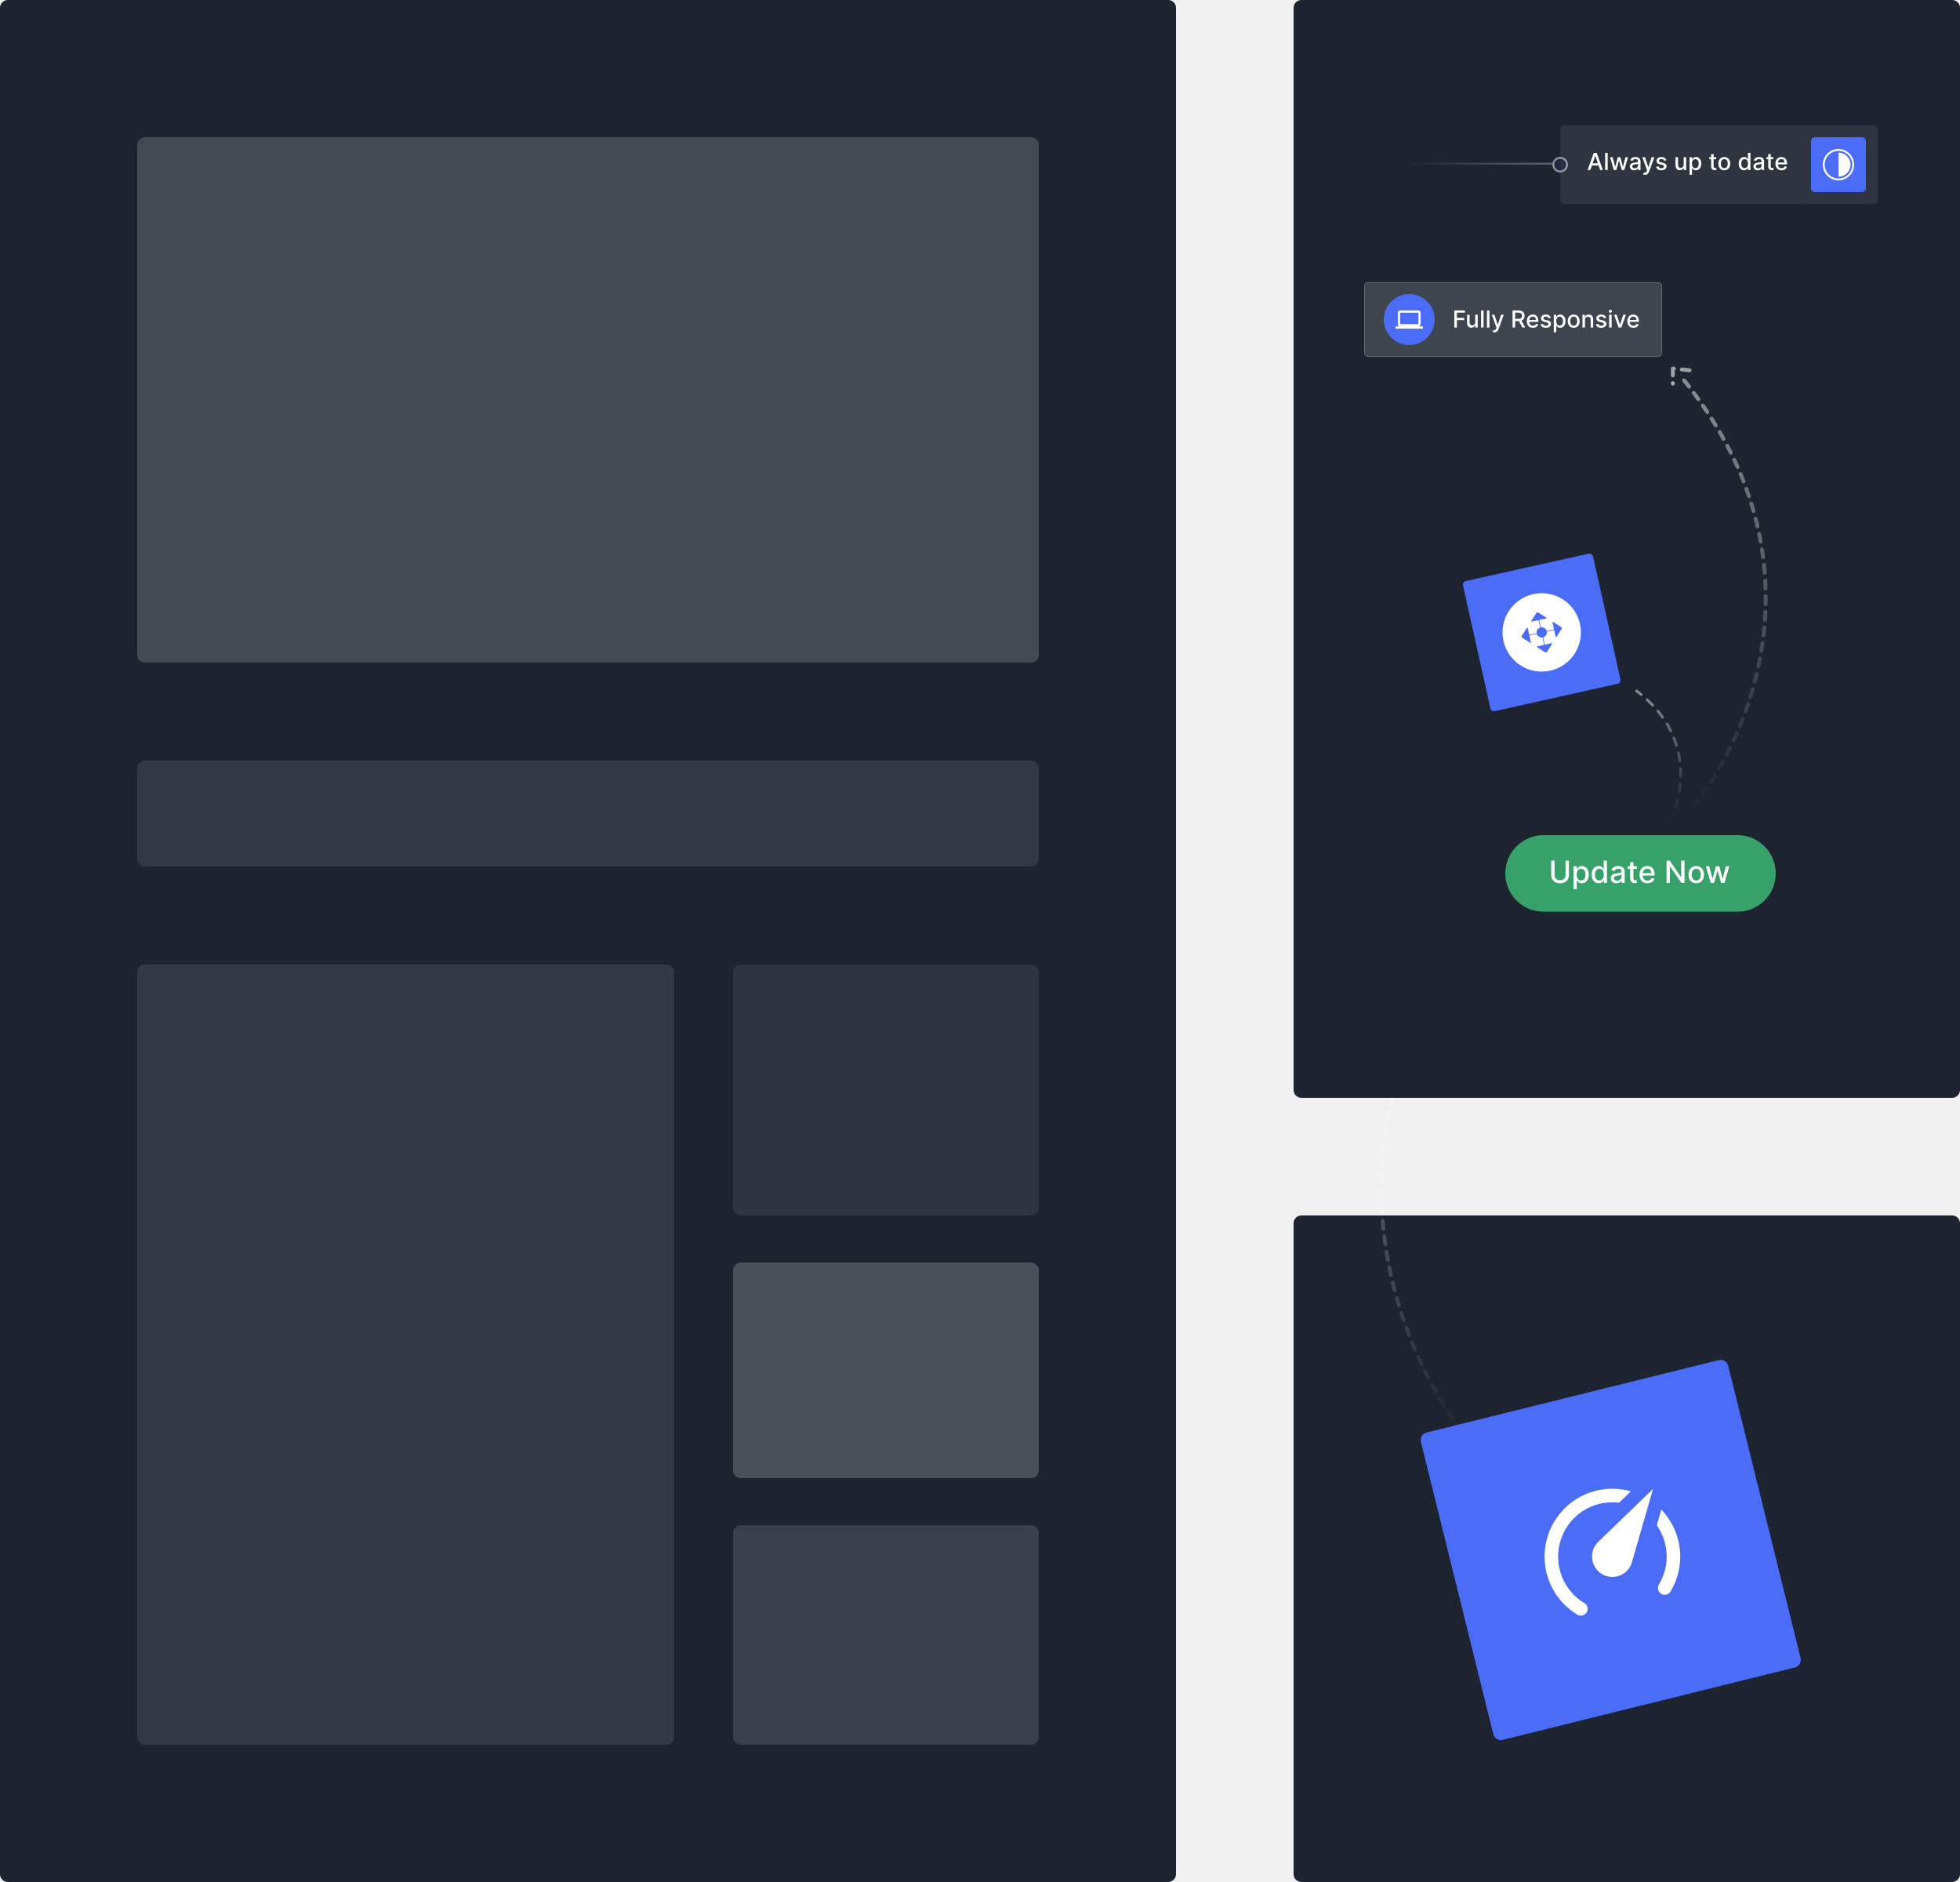
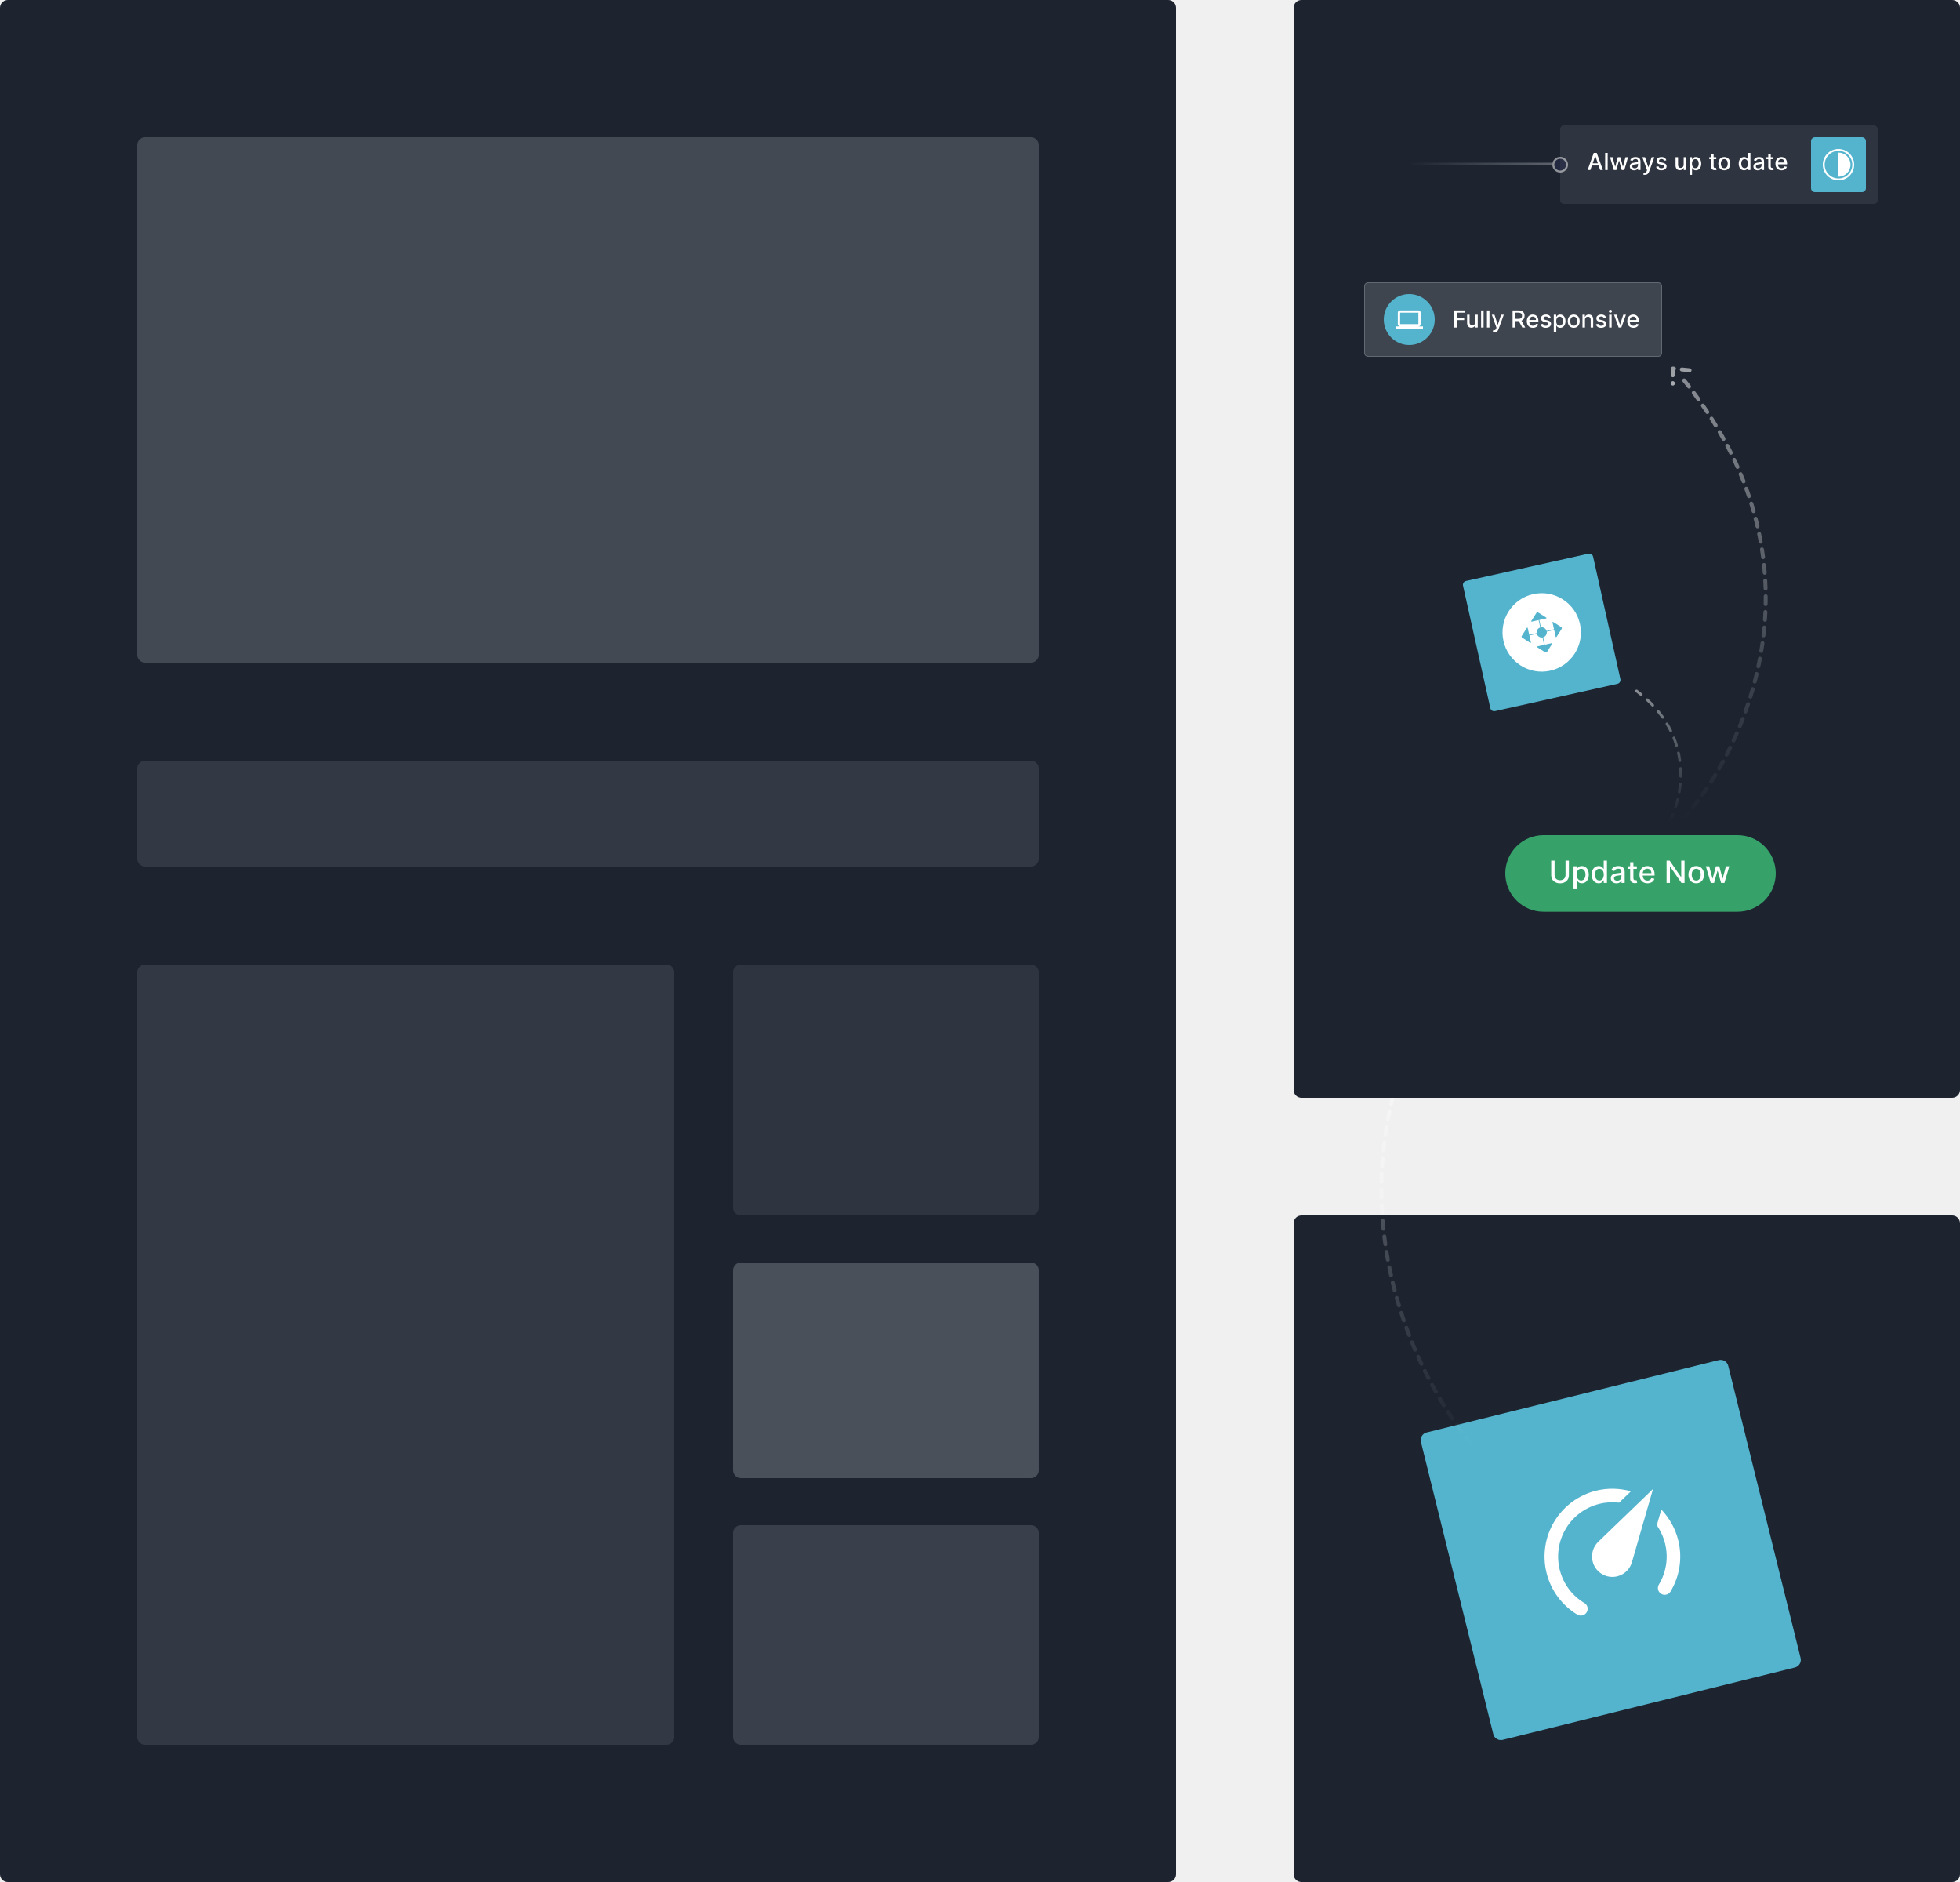
<svg xmlns="http://www.w3.org/2000/svg" width="500" height="480" viewBox="0 0 500 480" fill="none">
  <rect x="330" y="310" width="170" height="170" rx="2" fill="#1D2430" />
-   <rect x="362" y="365.831" width="80.765" height="80.765" rx="2" transform="rotate(-13.9128 362 365.831)" fill="#4A6CF7" />
+   <rect x="362" y="365.831" width="80.765" height="80.765" rx="2" transform="rotate(-13.9128 362 365.831)" fill="#54b4cd" />
  <path d="M412.572 402.039C411.235 402.37 409.822 402.156 408.643 401.445C407.464 400.734 406.615 399.584 406.284 398.247C405.818 396.366 406.435 394.466 407.718 393.239L421.691 379.757L416.388 398.152C415.956 400.006 414.538 401.552 412.572 402.039ZM407.162 380.2C410.203 379.447 413.25 379.583 416.061 380.349L413.037 383.256C411.434 383.047 409.675 383.144 407.995 383.56C404.43 384.443 401.363 386.705 399.467 389.85C397.571 392.995 397.002 396.764 397.884 400.328C398.804 404.041 401.131 407.03 404.167 408.846L404.183 408.842C405.001 409.334 405.263 410.393 404.77 411.21C404.277 412.028 403.202 412.294 402.389 411.818C398.595 409.531 395.673 405.797 394.525 401.16C393.421 396.705 394.132 391.994 396.502 388.063C398.873 384.132 402.707 381.304 407.162 380.2ZM428.123 392.838C429.271 397.474 428.43 402.14 426.143 405.934C425.646 406.735 424.587 406.997 423.77 406.504C422.952 406.011 422.69 404.953 423.183 404.135C425.016 401.096 425.683 397.382 424.763 393.67C424.347 391.99 423.612 390.389 422.649 389.023L423.808 384.992C425.826 387.166 427.365 389.78 428.123 392.838Z" fill="white" />
  <rect width="300" height="480" rx="2" fill="#1D2430" />
  <rect x="35" y="35" width="230" height="134" rx="2" fill="white" fill-opacity="0.17" />
  <rect opacity="0.1" x="35" y="194" width="230" height="27" rx="2" fill="white" />
  <rect opacity="0.1" x="35" y="246" width="137" height="199" rx="2" fill="white" />
  <rect opacity="0.08" x="187" y="246" width="78" height="64" rx="2" fill="white" />
  <rect opacity="0.2" x="187" y="322" width="78" height="55" rx="2" fill="white" />
  <rect opacity="0.2" x="187" y="389" width="78" height="56" rx="2" fill="white" fill-opacity="0.65" />
  <path d="M377.795 371.295C358.482 349.772 331.574 292.451 378.448 235.357" stroke="url(#paint0_linear_50_445)" stroke-linecap="round" stroke-linejoin="round" stroke-dasharray="2 2" />
  <path d="M375.753 233.513L380.883 233V237.617" stroke="url(#paint1_linear_50_445)" stroke-linecap="round" stroke-linejoin="round" stroke-dasharray="2 2" />
  <rect x="330" width="170" height="280" rx="2" fill="#1D2430" />
  <rect x="384" y="213" width="69" height="19.528" rx="9.764" fill="#36A269" />
  <path d="M399.37 219.509V223.177C399.37 223.948 398.838 224.502 397.972 224.502C397.109 224.502 396.574 223.948 396.574 223.177V219.509H395.717V223.246C395.717 224.439 396.61 225.285 397.972 225.285C399.334 225.285 400.23 224.439 400.23 223.246V219.509H399.37Z" fill="white" />
  <path d="M401.41 226.788H402.239V224.527H402.289C402.439 224.799 402.744 225.274 403.521 225.274C404.553 225.274 405.302 224.447 405.302 223.068C405.302 221.687 404.541 220.874 403.512 220.874C402.722 220.874 402.436 221.357 402.289 221.62H402.22V220.93H401.41V226.788ZM402.222 223.06C402.222 222.17 402.611 221.579 403.335 221.579C404.087 221.579 404.464 222.214 404.464 223.06C404.464 223.914 404.075 224.566 403.335 224.566C402.622 224.566 402.222 223.956 402.222 223.06Z" fill="white" />
  <path d="M407.826 225.274C408.602 225.274 408.908 224.799 409.057 224.527H409.127V225.19H409.937V219.509H409.107V221.62H409.057C408.908 221.357 408.625 220.874 407.831 220.874C406.802 220.874 406.045 221.687 406.045 223.068C406.045 224.447 406.791 225.274 407.826 225.274ZM408.009 224.566C407.268 224.566 406.883 223.914 406.883 223.06C406.883 222.214 407.26 221.579 408.009 221.579C408.733 221.579 409.121 222.17 409.121 223.06C409.121 223.956 408.725 224.566 408.009 224.566Z" fill="white" />
  <path d="M412.36 225.285C413.065 225.285 413.462 224.927 413.62 224.608H413.653V225.19H414.463V222.361C414.463 221.121 413.487 220.874 412.81 220.874C412.039 220.874 411.329 221.185 411.051 221.962L411.831 222.139C411.953 221.837 412.263 221.545 412.821 221.545C413.356 221.545 413.631 221.826 413.631 222.308V222.328C413.631 222.63 413.32 222.624 412.555 222.713C411.747 222.808 410.921 223.018 410.921 223.986C410.921 224.824 411.55 225.285 412.36 225.285ZM412.541 224.619C412.072 224.619 411.734 224.408 411.734 223.998C411.734 223.554 412.127 223.396 412.607 223.332C412.876 223.296 413.514 223.224 413.634 223.104V223.654C413.634 224.158 413.231 224.619 412.541 224.619Z" fill="white" />
  <path d="M417.557 220.93H416.683V219.909H415.853V220.93H415.229V221.595H415.853V224.111C415.851 224.885 416.442 225.26 417.096 225.246C417.36 225.243 417.537 225.193 417.634 225.157L417.485 224.472C417.429 224.483 417.326 224.508 417.193 224.508C416.924 224.508 416.683 224.419 416.683 223.939V221.595H417.557V220.93Z" fill="white" />
  <path d="M420.265 225.276C421.194 225.276 421.851 224.819 422.04 224.125L421.255 223.984C421.105 224.386 420.745 224.591 420.273 224.591C419.563 224.591 419.086 224.131 419.064 223.31H422.093V223.016C422.093 221.476 421.172 220.874 420.206 220.874C419.019 220.874 418.237 221.778 418.237 223.088C418.237 224.411 419.008 225.276 420.265 225.276ZM419.066 222.688C419.1 222.084 419.538 221.559 420.212 221.559C420.856 221.559 421.277 222.036 421.28 222.688H419.066Z" fill="white" />
  <path d="M429.732 219.509H428.883V223.681H428.83L425.94 219.509H425.147V225.19H426.004V221.024H426.057L428.944 225.19H429.732V219.509Z" fill="white" />
  <path d="M432.71 225.276C433.912 225.276 434.697 224.397 434.697 223.079C434.697 221.753 433.912 220.874 432.71 220.874C431.509 220.874 430.724 221.753 430.724 223.079C430.724 224.397 431.509 225.276 432.71 225.276ZM432.713 224.58C431.928 224.58 431.562 223.895 431.562 223.077C431.562 222.261 431.928 221.568 432.713 221.568C433.493 221.568 433.859 222.261 433.859 223.077C433.859 223.895 433.493 224.58 432.713 224.58Z" fill="white" />
  <path d="M436.416 225.19H437.26L438.125 222.114H438.189L439.054 225.19H439.9L441.151 220.93H440.294L439.465 224.045H439.423L438.591 220.93H437.734L436.896 224.059H436.855L436.02 220.93H435.163L436.416 225.19Z" fill="white" />
  <path d="M429.313 209C445.373 191.102 467.749 143.437 428.77 95.96" stroke="url(#paint2_linear_50_445)" stroke-linecap="round" stroke-linejoin="round" stroke-dasharray="2 2" />
  <path d="M431.011 94.427L426.746 94V97.839" stroke="url(#paint3_linear_50_445)" stroke-linecap="round" stroke-linejoin="round" stroke-dasharray="2 2" />
  <path d="M425.919 209.552C429.35 203.094 432.466 187.389 417.488 176.228" stroke="url(#paint4_linear_50_445)" stroke-width="0.7" stroke-linecap="round" stroke-linejoin="round" stroke-dasharray="2 2" />
  <rect x="348" y="72" width="76" height="19" rx="1" fill="white" fill-opacity="0.15" />
  <rect x="348.1" y="72.1" width="75.8" height="18.8" rx="0.9" stroke="white" stroke-opacity="0.19" stroke-width="0.2" />
  <path d="M371 83.538H371.658V81.636H373.512V81.071H371.658V79.742H373.706V79.175H371V83.538Z" fill="white" />
  <path d="M376.333 82.181C376.335 82.737 375.921 83.001 375.563 83.001C375.169 83.001 374.896 82.716 374.896 82.271V80.266H374.259V82.347C374.259 83.159 374.705 83.581 375.333 83.581C375.825 83.581 376.16 83.321 376.311 82.972H376.345V83.538H376.972V80.266H376.333V82.181Z" fill="white" />
  <path d="M378.465 79.175H377.828V83.538H378.465V79.175Z" fill="white" />
  <path d="M379.959 79.175H379.322V83.538H379.959V79.175Z" fill="white" />
  <path d="M381.219 84.766C381.745 84.766 382.077 84.491 382.267 83.975L383.62 80.272L382.932 80.266L382.103 82.805H382.069L381.24 80.266H380.558L381.756 83.581L381.677 83.798C381.515 84.233 381.287 84.269 380.938 84.173L380.784 84.695C380.861 84.729 381.027 84.766 381.219 84.766Z" fill="white" />
  <path d="M385.859 83.538H386.518V81.887H387.413C387.428 81.887 387.44 81.887 387.455 81.887L388.342 83.538H389.092L388.124 81.772C388.659 81.574 388.925 81.129 388.925 80.543C388.925 79.739 388.427 79.175 387.415 79.175H385.859V83.538ZM386.518 81.32V79.739H387.344C387.994 79.739 388.263 80.048 388.263 80.543C388.263 81.035 387.994 81.32 387.353 81.32H386.518Z" fill="white" />
  <path d="M391.045 83.604C391.759 83.604 392.264 83.253 392.409 82.72L391.806 82.612C391.691 82.921 391.414 83.078 391.051 83.078C390.506 83.078 390.139 82.724 390.122 82.094H392.449V81.868C392.449 80.685 391.742 80.223 391 80.223C390.088 80.223 389.487 80.918 389.487 81.923C389.487 82.94 390.08 83.604 391.045 83.604ZM390.124 81.617C390.15 81.152 390.487 80.749 391.004 80.749C391.499 80.749 391.823 81.116 391.825 81.617H390.124Z" fill="white" />
  <path d="M395.608 81.065C395.476 80.555 395.078 80.223 394.37 80.223C393.631 80.223 393.107 80.613 393.107 81.192C393.107 81.657 393.388 81.966 394.002 82.102L394.556 82.224C394.871 82.294 395.018 82.435 395.018 82.639C395.018 82.893 394.748 83.091 394.33 83.091C393.949 83.091 393.703 82.927 393.627 82.605L393.011 82.699C393.118 83.278 393.599 83.604 394.334 83.604C395.125 83.604 395.672 83.185 395.672 82.592C395.672 82.13 395.378 81.844 394.777 81.706L394.257 81.587C393.897 81.501 393.742 81.38 393.744 81.158C393.742 80.907 394.015 80.728 394.377 80.728C394.773 80.728 394.956 80.947 395.031 81.167L395.608 81.065Z" fill="white" />
  <path d="M396.373 84.766H397.01V83.029H397.048C397.163 83.238 397.398 83.602 397.994 83.602C398.787 83.602 399.362 82.967 399.362 81.908C399.362 80.847 398.778 80.223 397.988 80.223C397.381 80.223 397.161 80.594 397.048 80.796H396.995V80.266H396.373V84.766ZM396.997 81.902C396.997 81.218 397.295 80.764 397.851 80.764C398.429 80.764 398.719 81.252 398.719 81.902C398.719 82.558 398.42 83.059 397.851 83.059C397.304 83.059 396.997 82.59 396.997 81.902Z" fill="white" />
  <path d="M401.454 83.604C402.377 83.604 402.98 82.929 402.98 81.917C402.98 80.898 402.377 80.223 401.454 80.223C400.532 80.223 399.929 80.898 399.929 81.917C399.929 82.929 400.532 83.604 401.454 83.604ZM401.456 83.07C400.854 83.07 400.572 82.543 400.572 81.915C400.572 81.288 400.854 80.756 401.456 80.756C402.055 80.756 402.336 81.288 402.336 81.915C402.336 82.543 402.055 83.07 401.456 83.07Z" fill="white" />
  <path d="M404.328 81.595C404.328 81.073 404.648 80.775 405.091 80.775C405.523 80.775 405.786 81.058 405.786 81.533V83.538H406.423V81.457C406.423 80.647 405.977 80.223 405.308 80.223C404.816 80.223 404.494 80.451 404.343 80.798H404.303V80.266H403.691V83.538H404.328V81.595Z" fill="white" />
  <path d="M409.729 81.065C409.597 80.555 409.199 80.223 408.491 80.223C407.752 80.223 407.228 80.613 407.228 81.192C407.228 81.657 407.509 81.966 408.123 82.102L408.677 82.224C408.992 82.294 409.139 82.435 409.139 82.639C409.139 82.893 408.869 83.091 408.451 83.091C408.07 83.091 407.825 82.927 407.748 82.605L407.132 82.699C407.239 83.278 407.72 83.604 408.455 83.604C409.246 83.604 409.793 83.185 409.793 82.592C409.793 82.13 409.499 81.844 408.898 81.706L408.379 81.587C408.018 81.501 407.863 81.38 407.865 81.158C407.863 80.907 408.136 80.728 408.498 80.728C408.894 80.728 409.077 80.947 409.152 81.167L409.729 81.065Z" fill="white" />
  <path d="M410.494 83.538H411.131V80.266H410.494V83.538ZM410.816 79.761C411.035 79.761 411.218 79.59 411.218 79.381C411.218 79.173 411.035 79 410.816 79C410.594 79 410.413 79.173 410.413 79.381C410.413 79.59 410.594 79.761 410.816 79.761Z" fill="white" />
  <path d="M414.788 80.266H414.104L413.277 82.784H413.243L412.414 80.266H411.73L412.919 83.538H413.601L414.788 80.266Z" fill="white" />
  <path d="M416.68 83.604C417.393 83.604 417.898 83.253 418.043 82.72L417.44 82.612C417.325 82.921 417.048 83.078 416.686 83.078C416.141 83.078 415.774 82.724 415.757 82.094H418.084V81.868C418.084 80.685 417.376 80.223 416.635 80.223C415.723 80.223 415.122 80.918 415.122 81.923C415.122 82.94 415.714 83.604 416.68 83.604ZM415.759 81.617C415.785 81.152 416.121 80.749 416.639 80.749C417.134 80.749 417.457 81.116 417.46 81.617H415.759Z" fill="white" />
-   <circle cx="359.5" cy="81.5" r="6.5" fill="#4A6CF7" />
+   <circle cx="359.5" cy="81.5" r="6.5" fill="#54b4cd" />
  <path d="M357.167 79.75H361.833V82.667H357.167V79.75ZM361.833 83.25C361.988 83.25 362.136 83.189 362.246 83.079C362.355 82.97 362.417 82.821 362.417 82.667V79.75C362.417 79.426 362.154 79.167 361.833 79.167H357.167C356.843 79.167 356.583 79.426 356.583 79.75V82.667C356.583 82.821 356.645 82.97 356.754 83.079C356.864 83.189 357.012 83.25 357.167 83.25H356V83.833H363V83.25H361.833Z" fill="white" />
-   <rect x="373" y="148.4" width="34" height="34" rx="1" transform="rotate(-12.5713 373 148.4)" fill="#4A6CF7" />
+   <rect x="373" y="148.4" width="34" height="34" rx="1" transform="rotate(-12.5713 373 148.4)" fill="#54b4cd" />
  <circle cx="393.293" cy="161.293" r="10" transform="rotate(-12.5713 393.293 161.293)" fill="white" />
  <g clip-path="url(#clip0_50_445)">
-     <path d="M398.281 159.94L396.256 158.654C396.106 158.558 396.015 158.621 396.054 158.796L396.433 160.496L394.539 160.919C394.355 160.293 393.738 159.901 393.094 160L392.675 158.119L394.375 157.74C394.55 157.701 394.569 157.593 394.418 157.497L392.393 156.21C392.242 156.115 392.043 156.159 391.948 156.309L390.661 158.335C390.565 158.485 390.629 158.576 390.803 158.537L392.504 158.158L392.923 160.037C392.298 160.222 391.905 160.838 392.005 161.483L390.111 161.905L389.732 160.206C389.693 160.031 389.584 160.012 389.489 160.163L388.202 162.188C388.106 162.338 388.151 162.538 388.301 162.633L390.326 163.92C390.477 164.015 390.567 163.952 390.528 163.778L390.149 162.076L392.04 161.654C392.225 162.279 392.842 162.672 393.486 162.572L393.908 164.464L392.208 164.843C392.034 164.882 392.015 164.991 392.165 165.086L394.191 166.373C394.341 166.468 394.54 166.424 394.636 166.274L395.923 164.248C396.018 164.098 395.955 164.007 395.78 164.046L394.082 164.425L393.661 162.536C394.286 162.351 394.678 161.735 394.579 161.091L396.471 160.669L396.85 162.369C396.889 162.544 396.997 162.563 397.093 162.412L398.38 160.387C398.476 160.236 398.432 160.036 398.281 159.94Z" fill="#4A6CF7" />
+     <path d="M398.281 159.94L396.256 158.654C396.106 158.558 396.015 158.621 396.054 158.796L396.433 160.496L394.539 160.919C394.355 160.293 393.738 159.901 393.094 160L392.675 158.119L394.375 157.74C394.55 157.701 394.569 157.593 394.418 157.497L392.393 156.21C392.242 156.115 392.043 156.159 391.948 156.309L390.661 158.335C390.565 158.485 390.629 158.576 390.803 158.537L392.504 158.158L392.923 160.037C392.298 160.222 391.905 160.838 392.005 161.483L390.111 161.905L389.732 160.206C389.693 160.031 389.584 160.012 389.489 160.163L388.202 162.188C388.106 162.338 388.151 162.538 388.301 162.633L390.326 163.92C390.477 164.015 390.567 163.952 390.528 163.778L390.149 162.076L392.04 161.654C392.225 162.279 392.842 162.672 393.486 162.572L393.908 164.464L392.208 164.843C392.034 164.882 392.015 164.991 392.165 165.086L394.191 166.373C394.341 166.468 394.54 166.424 394.636 166.274L395.923 164.248C396.018 164.098 395.955 164.007 395.78 164.046L394.082 164.425L393.661 162.536C394.286 162.351 394.678 161.735 394.579 161.091L396.471 160.669L396.85 162.369C396.889 162.544 396.997 162.563 397.093 162.412L398.38 160.387C398.476 160.236 398.432 160.036 398.281 159.94Z" fill="#54b4cd" />
  </g>
  <g opacity="0.08">
    <rect x="398" y="32" width="81" height="20" rx="1" fill="white" />
    <rect x="398.1" y="32.1" width="80.8" height="19.8" rx="0.9" stroke="white" stroke-opacity="0.19" stroke-width="0.2" />
  </g>
-   <rect x="462" y="35" width="14" height="14" rx="1" fill="#4A6CF7" />
+   <rect x="462" y="35" width="14" height="14" rx="1" fill="#54b4cd" />
  <path d="M468.998 38C466.791 38 465 39.791 465 41.998C465 44.209 466.791 46 468.998 46C471.209 46 473 44.209 473 41.998C473 39.791 471.209 38 468.998 38ZM469 45.524C467.054 45.524 465.476 43.946 465.476 42C465.476 40.054 467.054 38.476 469 38.476C470.946 38.476 472.524 40.054 472.524 42C472.524 43.946 470.946 45.524 469 45.524ZM469 38.928V45.069C470.694 45.069 472.071 43.692 472.071 41.998C472.071 40.308 470.694 38.928 469 38.928Z" fill="white" />
  <path d="M405.699 43.364L406.099 42.209H407.804L408.202 43.364H408.901L407.331 39H406.57L405 43.364H405.699ZM406.291 41.655L406.935 39.793H406.969L407.612 41.655H406.291Z" fill="white" />
  <path d="M410.117 39H409.48V43.364H410.117V39Z" fill="white" />
  <path d="M411.684 43.364H412.332L412.996 41.001H413.045L413.71 43.364H414.36L415.321 40.091H414.663L414.026 42.484H413.994L413.354 40.091H412.696L412.053 42.494H412.021L411.379 40.091H410.721L411.684 43.364Z" fill="white" />
  <path d="M416.878 43.436C417.419 43.436 417.724 43.161 417.845 42.916H417.871V43.364H418.493V41.19C418.493 40.238 417.743 40.048 417.223 40.048C416.631 40.048 416.085 40.287 415.872 40.883L416.471 41.02C416.565 40.788 416.803 40.564 417.232 40.564C417.643 40.564 417.854 40.779 417.854 41.15V41.165C417.854 41.397 417.615 41.393 417.027 41.461C416.407 41.533 415.772 41.695 415.772 42.439C415.772 43.082 416.256 43.436 416.878 43.436ZM417.017 42.925C416.656 42.925 416.396 42.763 416.396 42.447C416.396 42.106 416.699 41.985 417.068 41.936C417.274 41.908 417.764 41.853 417.856 41.761V42.183C417.856 42.571 417.547 42.925 417.017 42.925Z" fill="white" />
  <path d="M419.627 44.591C420.153 44.591 420.486 44.316 420.675 43.8L422.028 40.097L421.34 40.091L420.511 42.631H420.477L419.648 40.091H418.967L420.164 43.406L420.085 43.624C419.923 44.058 419.695 44.094 419.346 43.999L419.192 44.521C419.269 44.555 419.435 44.591 419.627 44.591Z" fill="white" />
  <path d="M425.081 40.89C424.949 40.381 424.551 40.048 423.843 40.048C423.104 40.048 422.58 40.438 422.58 41.018C422.58 41.482 422.861 41.791 423.475 41.928L424.029 42.049C424.344 42.119 424.491 42.26 424.491 42.465C424.491 42.718 424.22 42.916 423.803 42.916C423.421 42.916 423.176 42.752 423.1 42.43L422.484 42.524C422.59 43.104 423.072 43.43 423.807 43.43C424.597 43.43 425.145 43.01 425.145 42.418C425.145 41.955 424.851 41.67 424.25 41.531L423.73 41.412C423.37 41.327 423.215 41.205 423.217 40.984C423.215 40.732 423.487 40.553 423.85 40.553C424.246 40.553 424.429 40.773 424.504 40.992L425.081 40.89Z" fill="white" />
  <path d="M429.507 42.006C429.509 42.562 429.095 42.827 428.737 42.827C428.343 42.827 428.07 42.541 428.07 42.096V40.091H427.433V42.173C427.433 42.984 427.879 43.406 428.507 43.406C428.999 43.406 429.334 43.146 429.485 42.797H429.519V43.364H430.146V40.091H429.507V42.006Z" fill="white" />
  <path d="M431.002 44.591H431.639V42.854H431.677C431.792 43.063 432.027 43.428 432.623 43.428C433.416 43.428 433.991 42.793 433.991 41.734C433.991 40.673 433.407 40.048 432.617 40.048C432.01 40.048 431.79 40.419 431.677 40.621H431.624V40.091H431.002V44.591ZM431.626 41.727C431.626 41.043 431.924 40.59 432.48 40.59C433.058 40.59 433.348 41.077 433.348 41.727C433.348 42.383 433.049 42.884 432.48 42.884C431.933 42.884 431.626 42.416 431.626 41.727Z" fill="white" />
  <path d="M437.82 40.091H437.149V39.307H436.512V40.091H436.033V40.602H436.512V42.535C436.51 43.129 436.964 43.417 437.467 43.406C437.669 43.404 437.806 43.366 437.88 43.338L437.765 42.812C437.722 42.82 437.644 42.84 437.541 42.84C437.335 42.84 437.149 42.771 437.149 42.403V40.602H437.82V40.091Z" fill="white" />
  <path d="M439.869 43.43C440.791 43.43 441.394 42.754 441.394 41.742C441.394 40.724 440.791 40.048 439.869 40.048C438.946 40.048 438.343 40.724 438.343 41.742C438.343 42.754 438.946 43.43 439.869 43.43ZM439.871 42.895C439.268 42.895 438.987 42.369 438.987 41.74C438.987 41.114 439.268 40.581 439.871 40.581C440.469 40.581 440.751 41.114 440.751 41.74C440.751 42.369 440.469 42.895 439.871 42.895Z" fill="white" />
  <path d="M444.918 43.428C445.515 43.428 445.749 43.063 445.864 42.854H445.918V43.364H446.54V39H445.903V40.621H445.864C445.749 40.419 445.532 40.048 444.923 40.048C444.132 40.048 443.55 40.673 443.55 41.734C443.55 42.793 444.124 43.428 444.918 43.428ZM445.059 42.884C444.49 42.884 444.194 42.383 444.194 41.727C444.194 41.077 444.484 40.59 445.059 40.59C445.615 40.59 445.913 41.043 445.913 41.727C445.913 42.416 445.609 42.884 445.059 42.884Z" fill="white" />
  <path d="M448.401 43.436C448.943 43.436 449.247 43.161 449.369 42.916H449.394V43.364H450.017V41.19C450.017 40.238 449.267 40.048 448.747 40.048C448.154 40.048 447.609 40.287 447.396 40.883L447.994 41.02C448.088 40.788 448.327 40.564 448.755 40.564C449.166 40.564 449.377 40.779 449.377 41.15V41.165C449.377 41.397 449.139 41.393 448.551 41.461C447.931 41.533 447.296 41.695 447.296 42.439C447.296 43.082 447.779 43.436 448.401 43.436ZM448.54 42.925C448.18 42.925 447.92 42.763 447.92 42.447C447.92 42.106 448.222 41.985 448.591 41.936C448.798 41.908 449.288 41.853 449.379 41.761V42.183C449.379 42.571 449.07 42.925 448.54 42.925Z" fill="white" />
  <path d="M452.393 40.091H451.722V39.307H451.085V40.091H450.605V40.602H451.085V42.535C451.082 43.129 451.536 43.417 452.039 43.406C452.241 43.404 452.378 43.366 452.452 43.338L452.337 42.812C452.295 42.82 452.216 42.84 452.114 42.84C451.907 42.84 451.722 42.771 451.722 42.403V40.602H452.393V40.091Z" fill="white" />
  <path d="M454.473 43.43C455.187 43.43 455.692 43.078 455.836 42.545L455.233 42.437C455.118 42.746 454.841 42.903 454.479 42.903C453.934 42.903 453.567 42.55 453.55 41.919H455.877V41.693C455.877 40.511 455.17 40.048 454.428 40.048C453.516 40.048 452.915 40.743 452.915 41.749C452.915 42.765 453.508 43.43 454.473 43.43ZM453.552 41.442C453.578 40.977 453.915 40.575 454.432 40.575C454.927 40.575 455.251 40.941 455.253 41.442H453.552Z" fill="white" />
  <circle opacity="0.5" cx="398" cy="42" r="1.75" fill="#282C4D" stroke="white" stroke-width="0.5" />
  <line x1="347" y1="41.75" x2="396" y2="41.75" stroke="url(#paint5_linear_50_445)" stroke-width="0.5" />
  <defs>
    <linearGradient id="paint0_linear_50_445" x1="374.3" y1="234.975" x2="361.897" y2="369.833" gradientUnits="userSpaceOnUse">
      <stop stop-color="white" stop-opacity="0.48" />
      <stop offset="1" stop-color="white" stop-opacity="0" />
    </linearGradient>
    <linearGradient id="paint1_linear_50_445" x1="378.318" y1="233" x2="378.318" y2="237.617" gradientUnits="userSpaceOnUse">
      <stop stop-color="white" stop-opacity="0.55" />
      <stop offset="1" stop-color="white" stop-opacity="0.62" />
    </linearGradient>
    <linearGradient id="paint2_linear_50_445" x1="432.22" y1="95.642" x2="442.533" y2="207.784" gradientUnits="userSpaceOnUse">
      <stop stop-color="white" stop-opacity="0.48" />
      <stop offset="1" stop-color="white" stop-opacity="0" />
    </linearGradient>
    <linearGradient id="paint3_linear_50_445" x1="428.878" y1="94" x2="428.878" y2="97.839" gradientUnits="userSpaceOnUse">
      <stop stop-color="white" stop-opacity="0.55" />
      <stop offset="1" stop-color="white" stop-opacity="0.62" />
    </linearGradient>
    <linearGradient id="paint4_linear_50_445" x1="418.483" y1="175.882" x2="429.732" y2="208.225" gradientUnits="userSpaceOnUse">
      <stop stop-color="white" stop-opacity="0.48" />
      <stop offset="1" stop-color="white" stop-opacity="0" />
    </linearGradient>
    <linearGradient id="paint5_linear_50_445" x1="396" y1="42" x2="359.25" y2="42" gradientUnits="userSpaceOnUse">
      <stop stop-color="white" stop-opacity="0.28" />
      <stop offset="1" stop-color="white" stop-opacity="0" />
    </linearGradient>
    <clipPath id="clip0_50_445">
      <rect width="12" height="12" fill="white" transform="translate(386.13 156.742) rotate(-12.5713)" />
    </clipPath>
  </defs>
</svg>
